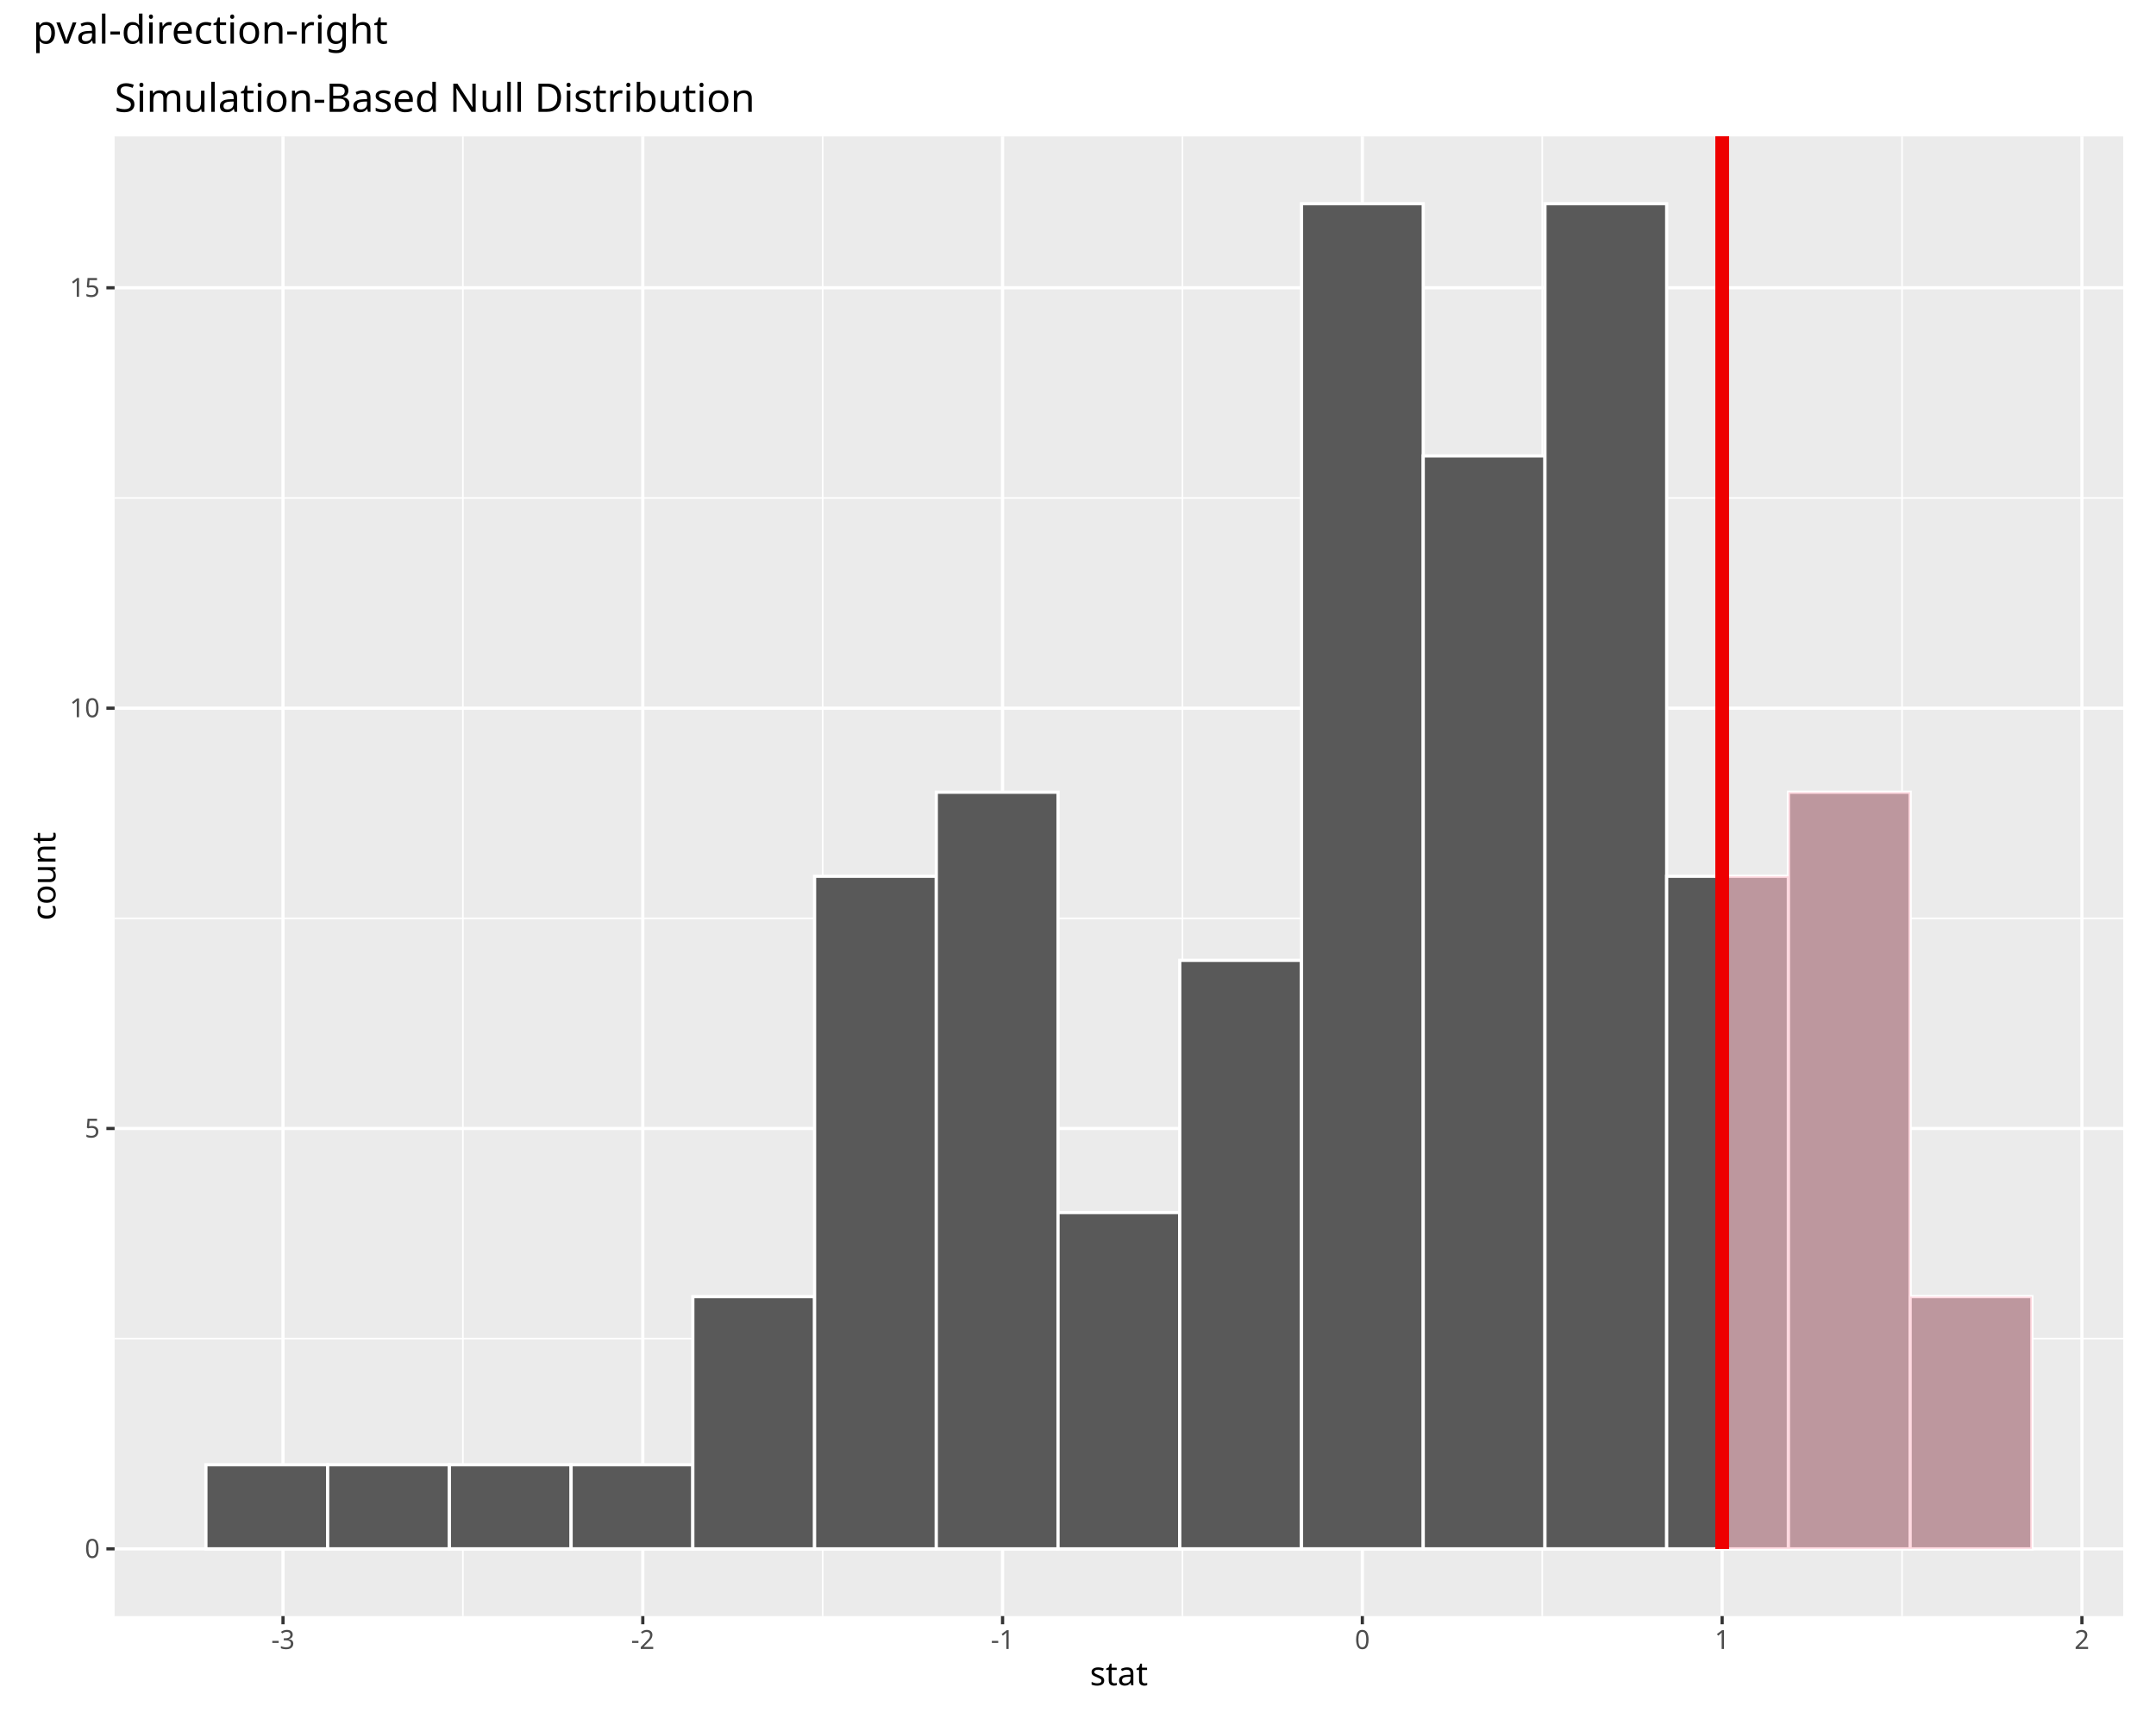
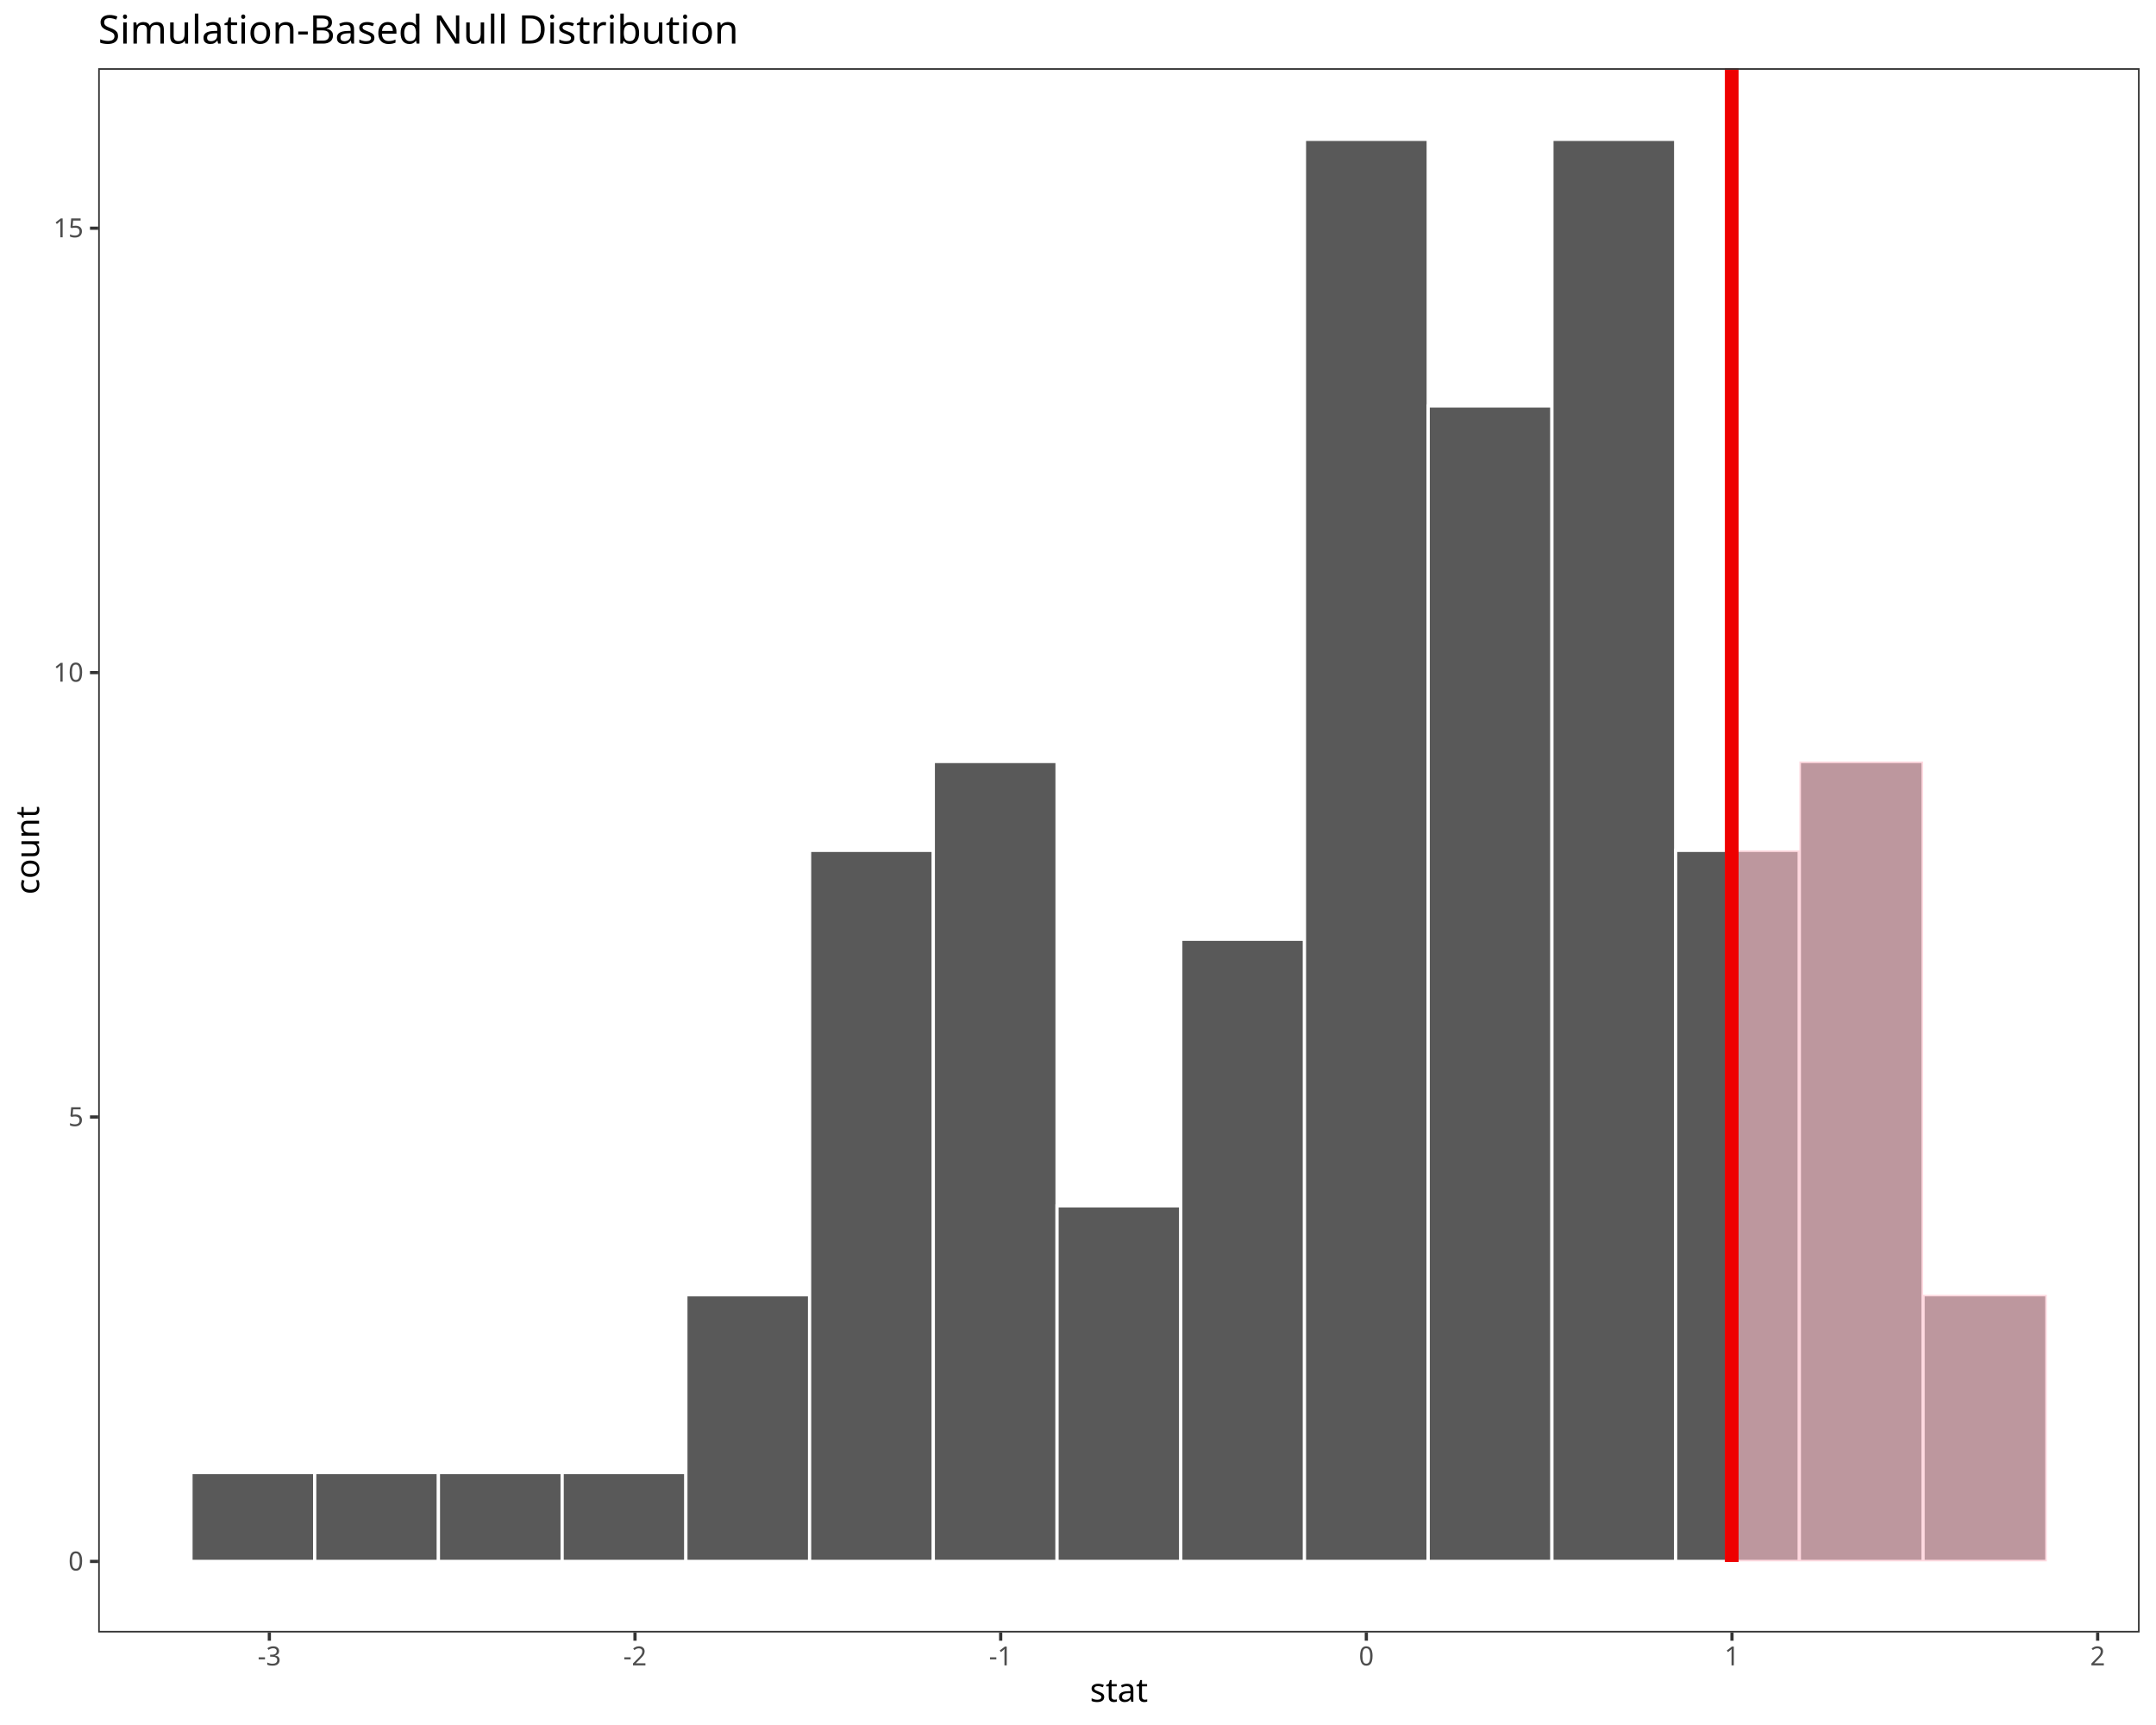
<svg xmlns="http://www.w3.org/2000/svg" class="svglite" data-engine-version="2.0" width="720.00pt" height="576.00pt" viewBox="0 0 720.00 576.00">
  <defs>
    <style type="text/css">
    .svglite line, .svglite polyline, .svglite polygon, .svglite path, .svglite rect, .svglite circle {
      fill: none;
      stroke: #000000;
      stroke-linecap: round;
      stroke-linejoin: round;
      stroke-miterlimit: 10.00;
    }
  </style>
  </defs>
  <rect width="100%" height="100%" style="stroke: none; fill: #FFFFFF;" />
  <defs>
    <clipPath id="cpMC4wMHw3MjAuMDB8MC4wMHw1NzYuMDA=">
      <rect x="0.00" y="0.00" width="720.00" height="576.00" />
    </clipPath>
  </defs>
  <g clip-path="url(#cpMC4wMHw3MjAuMDB8MC4wMHw1NzYuMDA=)">
    <rect x="0.00" y="0.00" width="720.00" height="576.00" style="stroke-width: 1.07; stroke: #FFFFFF; fill: #FFFFFF;" />
  </g>
  <defs>
-     <clipPath id="cpNS40OHw3MTQuNTJ8MjIuNzh8NTcwLjUy">
-       <rect x="5.48" y="22.78" width="709.04" height="547.74" />
+     <clipPath id="cpMzIuNzl8NzE0LjUyfDIyLjc4fDU0NS4xMQ==">
+       <rect x="32.79" y="22.78" width="681.73" height="522.33" />
    </clipPath>
  </defs>
-   <g clip-path="url(#cpNS40OHw3MTQuNTJ8MjIuNzh8NTcwLjUy)">
-     <rect x="5.48" y="22.78" width="709.04" height="547.74" style="stroke-width: 1.07; stroke: #FFFFFF; fill: #FFFFFF;" />
+   <g clip-path="url(#cpMzIuNzl8NzE0LjUyfDIyLjc4fDU0NS4xMQ==)">
+     <rect x="32.79" y="22.78" width="681.73" height="522.33" style="stroke-width: 1.07; stroke: none; fill: #FFFFFF;" />
+     <rect x="63.78" y="491.69" width="41.32" height="29.68" style="stroke-width: 1.07; stroke: #FFFFFF; stroke-linecap: square; stroke-linejoin: miter; fill: #595959;" />
+     <rect x="105.10" y="491.69" width="41.32" height="29.68" style="stroke-width: 1.07; stroke: #FFFFFF; stroke-linecap: square; stroke-linejoin: miter; fill: #595959;" />
+     <rect x="146.41" y="491.69" width="41.32" height="29.68" style="stroke-width: 1.07; stroke: #FFFFFF; stroke-linecap: square; stroke-linejoin: miter; fill: #595959;" />
+     <rect x="187.73" y="491.69" width="41.32" height="29.68" style="stroke-width: 1.07; stroke: #FFFFFF; stroke-linecap: square; stroke-linejoin: miter; fill: #595959;" />
+     <rect x="229.05" y="432.34" width="41.32" height="89.03" style="stroke-width: 1.07; stroke: #FFFFFF; stroke-linecap: square; stroke-linejoin: miter; fill: #595959;" />
+     <rect x="270.37" y="283.95" width="41.32" height="237.42" style="stroke-width: 1.07; stroke: #FFFFFF; stroke-linecap: square; stroke-linejoin: miter; fill: #595959;" />
+     <rect x="311.68" y="254.27" width="41.32" height="267.10" style="stroke-width: 1.07; stroke: #FFFFFF; stroke-linecap: square; stroke-linejoin: miter; fill: #595959;" />
+     <rect x="353.00" y="402.66" width="41.32" height="118.71" style="stroke-width: 1.07; stroke: #FFFFFF; stroke-linecap: square; stroke-linejoin: miter; fill: #595959;" />
+     <rect x="394.32" y="313.63" width="41.32" height="207.74" style="stroke-width: 1.07; stroke: #FFFFFF; stroke-linecap: square; stroke-linejoin: miter; fill: #595959;" />
+     <rect x="435.63" y="46.53" width="41.32" height="474.84" style="stroke-width: 1.07; stroke: #FFFFFF; stroke-linecap: square; stroke-linejoin: miter; fill: #595959;" />
+     <rect x="476.95" y="135.56" width="41.32" height="385.81" style="stroke-width: 1.07; stroke: #FFFFFF; stroke-linecap: square; stroke-linejoin: miter; fill: #595959;" />
+     <rect x="518.27" y="46.53" width="41.32" height="474.84" style="stroke-width: 1.07; stroke: #FFFFFF; stroke-linecap: square; stroke-linejoin: miter; fill: #595959;" />
+     <rect x="559.58" y="283.95" width="41.32" height="237.42" style="stroke-width: 1.07; stroke: #FFFFFF; stroke-linecap: square; stroke-linejoin: miter; fill: #595959;" />
+     <rect x="600.90" y="254.27" width="41.32" height="267.10" style="stroke-width: 1.07; stroke: #FFFFFF; stroke-linecap: square; stroke-linejoin: miter; fill: #595959;" />
+     <rect x="642.22" y="432.34" width="41.32" height="89.03" style="stroke-width: 1.07; stroke: #FFFFFF; stroke-linecap: square; stroke-linejoin: miter; fill: #595959;" />
+     <polygon points="578.40,283.95 600.90,283.95 600.90,521.37 600.90,521.37 600.90,254.27 642.22,254.27 642.22,521.37 642.22,521.37 642.22,432.34 683.53,432.34 683.53,521.37 683.53,521.37 683.53,521.37 642.22,521.37 642.22,521.37 642.22,521.37 642.22,521.37 600.90,521.37 600.90,521.37 600.90,521.37 600.90,521.37 578.40,521.37 " style="stroke-width: 0.00; stroke: none; fill: #FFC0CB; fill-opacity: 0.60;" />
+     <polyline points="578.40,283.95 600.90,283.95 600.90,521.37 600.90,521.37 600.90,254.27 642.22,254.27 642.22,521.37 642.22,521.37 642.22,432.34 683.53,432.34 683.53,521.37 " style="stroke-width: 1.07; stroke: none;" />
+     <line x1="578.40" y1="521.37" x2="578.40" y2="22.78" style="stroke-width: 4.27; stroke: #EE0000; stroke-linecap: butt;" />
+     <line x1="578.40" y1="521.37" x2="578.40" y2="22.78" style="stroke-width: 4.27; stroke: #EE0000; stroke-linecap: butt;" />
+     <line x1="578.40" y1="521.37" x2="578.40" y2="22.78" style="stroke-width: 4.27; stroke: #EE0000; stroke-linecap: butt;" />
+     <line x1="578.40" y1="521.37" x2="578.40" y2="22.78" style="stroke-width: 4.27; stroke: #EE0000; stroke-linecap: butt;" />
+     <line x1="578.40" y1="521.37" x2="578.40" y2="22.78" style="stroke-width: 4.27; stroke: #EE0000; stroke-linecap: butt;" />
+     <line x1="578.40" y1="521.37" x2="578.40" y2="22.78" style="stroke-width: 4.27; stroke: #EE0000; stroke-linecap: butt;" />
+     <line x1="578.40" y1="521.37" x2="578.40" y2="22.78" style="stroke-width: 4.27; stroke: #EE0000; stroke-linecap: butt;" />
+     <line x1="578.40" y1="521.37" x2="578.40" y2="22.78" style="stroke-width: 4.27; stroke: #EE0000; stroke-linecap: butt;" />
+     <line x1="578.40" y1="521.37" x2="578.40" y2="22.78" style="stroke-width: 4.27; stroke: #EE0000; stroke-linecap: butt;" />
+     <line x1="578.40" y1="521.37" x2="578.40" y2="22.78" style="stroke-width: 4.27; stroke: #EE0000; stroke-linecap: butt;" />
+     <line x1="578.40" y1="521.37" x2="578.40" y2="22.78" style="stroke-width: 4.27; stroke: #EE0000; stroke-linecap: butt;" />
+     <line x1="578.40" y1="521.37" x2="578.40" y2="22.78" style="stroke-width: 4.27; stroke: #EE0000; stroke-linecap: butt;" />
+     <line x1="578.40" y1="521.37" x2="578.40" y2="22.78" style="stroke-width: 4.27; stroke: #EE0000; stroke-linecap: butt;" />
+     <line x1="578.40" y1="521.37" x2="578.40" y2="22.78" style="stroke-width: 4.27; stroke: #EE0000; stroke-linecap: butt;" />
+     <line x1="578.40" y1="521.37" x2="578.40" y2="22.78" style="stroke-width: 4.27; stroke: #EE0000; stroke-linecap: butt;" />
+     <line x1="578.40" y1="521.37" x2="578.40" y2="22.78" style="stroke-width: 4.27; stroke: #EE0000; stroke-linecap: butt;" />
+     <line x1="578.40" y1="521.37" x2="578.40" y2="22.78" style="stroke-width: 4.27; stroke: #EE0000; stroke-linecap: butt;" />
+     <line x1="578.40" y1="521.37" x2="578.40" y2="22.78" style="stroke-width: 4.27; stroke: #EE0000; stroke-linecap: butt;" />
+     <line x1="578.40" y1="521.37" x2="578.40" y2="22.78" style="stroke-width: 4.27; stroke: #EE0000; stroke-linecap: butt;" />
+     <line x1="578.40" y1="521.37" x2="578.40" y2="22.78" style="stroke-width: 4.27; stroke: #EE0000; stroke-linecap: butt;" />
+     <line x1="578.40" y1="521.37" x2="578.40" y2="22.78" style="stroke-width: 4.27; stroke: #EE0000; stroke-linecap: butt;" />
+     <line x1="578.40" y1="521.37" x2="578.40" y2="22.78" style="stroke-width: 4.27; stroke: #EE0000; stroke-linecap: butt;" />
+     <line x1="578.40" y1="521.37" x2="578.40" y2="22.78" style="stroke-width: 4.27; stroke: #EE0000; stroke-linecap: butt;" />
+     <line x1="578.40" y1="521.37" x2="578.40" y2="22.78" style="stroke-width: 4.27; stroke: #EE0000; stroke-linecap: butt;" />
+     <line x1="578.40" y1="521.37" x2="578.40" y2="22.78" style="stroke-width: 4.27; stroke: #EE0000; stroke-linecap: butt;" />
+     <line x1="578.40" y1="521.37" x2="578.40" y2="22.78" style="stroke-width: 4.27; stroke: #EE0000; stroke-linecap: butt;" />
+     <line x1="578.40" y1="521.37" x2="578.40" y2="22.78" style="stroke-width: 4.27; stroke: #EE0000; stroke-linecap: butt;" />
+     <line x1="578.40" y1="521.37" x2="578.40" y2="22.78" style="stroke-width: 4.27; stroke: #EE0000; stroke-linecap: butt;" />
+     <line x1="578.40" y1="521.37" x2="578.40" y2="22.78" style="stroke-width: 4.27; stroke: #EE0000; stroke-linecap: butt;" />
+     <line x1="578.40" y1="521.37" x2="578.40" y2="22.78" style="stroke-width: 4.27; stroke: #EE0000; stroke-linecap: butt;" />
+     <line x1="578.40" y1="521.37" x2="578.40" y2="22.78" style="stroke-width: 4.27; stroke: #EE0000; stroke-linecap: butt;" />
+     <line x1="578.40" y1="521.37" x2="578.40" y2="22.78" style="stroke-width: 4.27; stroke: #EE0000; stroke-linecap: butt;" />
+     <line x1="578.40" y1="521.37" x2="578.40" y2="22.78" style="stroke-width: 4.27; stroke: #EE0000; stroke-linecap: butt;" />
+     <line x1="578.40" y1="521.37" x2="578.40" y2="22.78" style="stroke-width: 4.27; stroke: #EE0000; stroke-linecap: butt;" />
+     <line x1="578.40" y1="521.37" x2="578.40" y2="22.78" style="stroke-width: 4.27; stroke: #EE0000; stroke-linecap: butt;" />
+     <line x1="578.40" y1="521.37" x2="578.40" y2="22.78" style="stroke-width: 4.27; stroke: #EE0000; stroke-linecap: butt;" />
+     <line x1="578.40" y1="521.37" x2="578.40" y2="22.78" style="stroke-width: 4.27; stroke: #EE0000; stroke-linecap: butt;" />
+     <line x1="578.40" y1="521.37" x2="578.40" y2="22.78" style="stroke-width: 4.27; stroke: #EE0000; stroke-linecap: butt;" />
+     <line x1="578.40" y1="521.37" x2="578.40" y2="22.78" style="stroke-width: 4.27; stroke: #EE0000; stroke-linecap: butt;" />
+     <line x1="578.40" y1="521.37" x2="578.40" y2="22.78" style="stroke-width: 4.27; stroke: #EE0000; stroke-linecap: butt;" />
+     <line x1="578.40" y1="521.37" x2="578.40" y2="22.78" style="stroke-width: 4.27; stroke: #EE0000; stroke-linecap: butt;" />
+     <line x1="578.40" y1="521.37" x2="578.40" y2="22.78" style="stroke-width: 4.27; stroke: #EE0000; stroke-linecap: butt;" />
+     <line x1="578.40" y1="521.37" x2="578.40" y2="22.78" style="stroke-width: 4.27; stroke: #EE0000; stroke-linecap: butt;" />
+     <line x1="578.40" y1="521.37" x2="578.40" y2="22.78" style="stroke-width: 4.27; stroke: #EE0000; stroke-linecap: butt;" />
+     <line x1="578.40" y1="521.37" x2="578.40" y2="22.78" style="stroke-width: 4.27; stroke: #EE0000; stroke-linecap: butt;" />
+     <line x1="578.40" y1="521.37" x2="578.40" y2="22.78" style="stroke-width: 4.27; stroke: #EE0000; stroke-linecap: butt;" />
+     <line x1="578.40" y1="521.37" x2="578.40" y2="22.78" style="stroke-width: 4.27; stroke: #EE0000; stroke-linecap: butt;" />
+     <line x1="578.40" y1="521.37" x2="578.40" y2="22.78" style="stroke-width: 4.27; stroke: #EE0000; stroke-linecap: butt;" />
+     <line x1="578.40" y1="521.37" x2="578.40" y2="22.78" style="stroke-width: 4.27; stroke: #EE0000; stroke-linecap: butt;" />
+     <line x1="578.40" y1="521.37" x2="578.40" y2="22.78" style="stroke-width: 4.27; stroke: #EE0000; stroke-linecap: butt;" />
+     <line x1="578.40" y1="521.37" x2="578.40" y2="22.78" style="stroke-width: 4.27; stroke: #EE0000; stroke-linecap: butt;" />
+     <line x1="578.40" y1="521.37" x2="578.40" y2="22.78" style="stroke-width: 4.27; stroke: #EE0000; stroke-linecap: butt;" />
+     <line x1="578.40" y1="521.37" x2="578.40" y2="22.78" style="stroke-width: 4.27; stroke: #EE0000; stroke-linecap: butt;" />
+     <line x1="578.40" y1="521.37" x2="578.40" y2="22.78" style="stroke-width: 4.27; stroke: #EE0000; stroke-linecap: butt;" />
+     <line x1="578.40" y1="521.37" x2="578.40" y2="22.78" style="stroke-width: 4.27; stroke: #EE0000; stroke-linecap: butt;" />
+     <line x1="578.40" y1="521.37" x2="578.40" y2="22.78" style="stroke-width: 4.27; stroke: #EE0000; stroke-linecap: butt;" />
+     <line x1="578.40" y1="521.37" x2="578.40" y2="22.78" style="stroke-width: 4.27; stroke: #EE0000; stroke-linecap: butt;" />
+     <line x1="578.40" y1="521.37" x2="578.40" y2="22.78" style="stroke-width: 4.27; stroke: #EE0000; stroke-linecap: butt;" />
+     <line x1="578.40" y1="521.37" x2="578.40" y2="22.78" style="stroke-width: 4.27; stroke: #EE0000; stroke-linecap: butt;" />
+     <line x1="578.40" y1="521.37" x2="578.40" y2="22.78" style="stroke-width: 4.27; stroke: #EE0000; stroke-linecap: butt;" />
+     <line x1="578.40" y1="521.37" x2="578.40" y2="22.78" style="stroke-width: 4.27; stroke: #EE0000; stroke-linecap: butt;" />
+     <line x1="578.40" y1="521.37" x2="578.40" y2="22.78" style="stroke-width: 4.27; stroke: #EE0000; stroke-linecap: butt;" />
+     <line x1="578.40" y1="521.37" x2="578.40" y2="22.78" style="stroke-width: 4.27; stroke: #EE0000; stroke-linecap: butt;" />
+     <line x1="578.40" y1="521.37" x2="578.40" y2="22.78" style="stroke-width: 4.27; stroke: #EE0000; stroke-linecap: butt;" />
+     <line x1="578.40" y1="521.37" x2="578.40" y2="22.78" style="stroke-width: 4.27; stroke: #EE0000; stroke-linecap: butt;" />
+     <line x1="578.40" y1="521.37" x2="578.40" y2="22.78" style="stroke-width: 4.27; stroke: #EE0000; stroke-linecap: butt;" />
+     <line x1="578.40" y1="521.37" x2="578.40" y2="22.78" style="stroke-width: 4.27; stroke: #EE0000; stroke-linecap: butt;" />
+     <line x1="578.40" y1="521.37" x2="578.40" y2="22.78" style="stroke-width: 4.27; stroke: #EE0000; stroke-linecap: butt;" />
+     <line x1="578.40" y1="521.37" x2="578.40" y2="22.78" style="stroke-width: 4.27; stroke: #EE0000; stroke-linecap: butt;" />
+     <line x1="578.40" y1="521.37" x2="578.40" y2="22.78" style="stroke-width: 4.27; stroke: #EE0000; stroke-linecap: butt;" />
+     <line x1="578.40" y1="521.37" x2="578.40" y2="22.78" style="stroke-width: 4.27; stroke: #EE0000; stroke-linecap: butt;" />
+     <line x1="578.40" y1="521.37" x2="578.40" y2="22.78" style="stroke-width: 4.27; stroke: #EE0000; stroke-linecap: butt;" />
+     <line x1="578.40" y1="521.37" x2="578.40" y2="22.78" style="stroke-width: 4.27; stroke: #EE0000; stroke-linecap: butt;" />
+     <line x1="578.40" y1="521.37" x2="578.40" y2="22.78" style="stroke-width: 4.27; stroke: #EE0000; stroke-linecap: butt;" />
+     <line x1="578.40" y1="521.37" x2="578.40" y2="22.78" style="stroke-width: 4.27; stroke: #EE0000; stroke-linecap: butt;" />
+     <line x1="578.40" y1="521.37" x2="578.40" y2="22.78" style="stroke-width: 4.27; stroke: #EE0000; stroke-linecap: butt;" />
+     <line x1="578.40" y1="521.37" x2="578.40" y2="22.78" style="stroke-width: 4.27; stroke: #EE0000; stroke-linecap: butt;" />
+     <line x1="578.40" y1="521.37" x2="578.40" y2="22.78" style="stroke-width: 4.27; stroke: #EE0000; stroke-linecap: butt;" />
+     <line x1="578.40" y1="521.37" x2="578.40" y2="22.78" style="stroke-width: 4.27; stroke: #EE0000; stroke-linecap: butt;" />
+     <line x1="578.40" y1="521.37" x2="578.40" y2="22.78" style="stroke-width: 4.27; stroke: #EE0000; stroke-linecap: butt;" />
+     <line x1="578.40" y1="521.37" x2="578.40" y2="22.78" style="stroke-width: 4.27; stroke: #EE0000; stroke-linecap: butt;" />
+     <line x1="578.40" y1="521.37" x2="578.40" y2="22.78" style="stroke-width: 4.27; stroke: #EE0000; stroke-linecap: butt;" />
+     <line x1="578.40" y1="521.37" x2="578.40" y2="22.78" style="stroke-width: 4.27; stroke: #EE0000; stroke-linecap: butt;" />
+     <line x1="578.40" y1="521.37" x2="578.40" y2="22.78" style="stroke-width: 4.27; stroke: #EE0000; stroke-linecap: butt;" />
+     <line x1="578.40" y1="521.37" x2="578.40" y2="22.78" style="stroke-width: 4.27; stroke: #EE0000; stroke-linecap: butt;" />
+     <line x1="578.40" y1="521.37" x2="578.40" y2="22.78" style="stroke-width: 4.27; stroke: #EE0000; stroke-linecap: butt;" />
+     <line x1="578.40" y1="521.37" x2="578.40" y2="22.78" style="stroke-width: 4.27; stroke: #EE0000; stroke-linecap: butt;" />
+     <line x1="578.40" y1="521.37" x2="578.40" y2="22.78" style="stroke-width: 4.27; stroke: #EE0000; stroke-linecap: butt;" />
+     <line x1="578.40" y1="521.37" x2="578.40" y2="22.78" style="stroke-width: 4.27; stroke: #EE0000; stroke-linecap: butt;" />
+     <line x1="578.40" y1="521.37" x2="578.40" y2="22.78" style="stroke-width: 4.27; stroke: #EE0000; stroke-linecap: butt;" />
+     <line x1="578.40" y1="521.37" x2="578.40" y2="22.78" style="stroke-width: 4.27; stroke: #EE0000; stroke-linecap: butt;" />
+     <line x1="578.40" y1="521.37" x2="578.40" y2="22.78" style="stroke-width: 4.27; stroke: #EE0000; stroke-linecap: butt;" />
+     <line x1="578.40" y1="521.37" x2="578.40" y2="22.78" style="stroke-width: 4.27; stroke: #EE0000; stroke-linecap: butt;" />
+     <line x1="578.40" y1="521.37" x2="578.40" y2="22.78" style="stroke-width: 4.27; stroke: #EE0000; stroke-linecap: butt;" />
+     <line x1="578.40" y1="521.37" x2="578.40" y2="22.78" style="stroke-width: 4.27; stroke: #EE0000; stroke-linecap: butt;" />
+     <line x1="578.40" y1="521.37" x2="578.40" y2="22.78" style="stroke-width: 4.27; stroke: #EE0000; stroke-linecap: butt;" />
+     <line x1="578.40" y1="521.37" x2="578.40" y2="22.78" style="stroke-width: 4.27; stroke: #EE0000; stroke-linecap: butt;" />
+     <line x1="578.40" y1="521.37" x2="578.40" y2="22.78" style="stroke-width: 4.27; stroke: #EE0000; stroke-linecap: butt;" />
+     <line x1="578.40" y1="521.37" x2="578.40" y2="22.78" style="stroke-width: 4.27; stroke: #EE0000; stroke-linecap: butt;" />
+     <line x1="578.40" y1="521.37" x2="578.40" y2="22.78" style="stroke-width: 4.27; stroke: #EE0000; stroke-linecap: butt;" />
+     <rect x="32.79" y="22.78" width="681.73" height="522.33" style="stroke-width: 1.07; stroke: #333333;" />
  </g>
  <g clip-path="url(#cpMC4wMHw3MjAuMDB8MC4wMHw1NzYuMDA=)">
- </g>
-   <defs>
-     <clipPath id="cpMzguMjd8NzA5LjA0fDQ1LjU3fDUzOS42Mw==">
-       <rect x="38.27" y="45.57" width="670.77" height="494.07" />
-     </clipPath>
-   </defs>
-   <g clip-path="url(#cpMzguMjd8NzA5LjA0fDQ1LjU3fDUzOS42Mw==)">
-     <rect x="38.27" y="45.57" width="670.77" height="494.07" style="stroke-width: 1.07; stroke: none; fill: #EBEBEB;" />
-     <polyline points="38.27,447.00 709.04,447.00 " style="stroke-width: 0.53; stroke: #FFFFFF; stroke-linecap: butt;" />
-     <polyline points="38.27,306.64 709.04,306.64 " style="stroke-width: 0.53; stroke: #FFFFFF; stroke-linecap: butt;" />
-     <polyline points="38.27,166.28 709.04,166.28 " style="stroke-width: 0.53; stroke: #FFFFFF; stroke-linecap: butt;" />
-     <polyline points="154.59,539.63 154.59,45.57 " style="stroke-width: 0.53; stroke: #FFFFFF; stroke-linecap: butt;" />
-     <polyline points="274.74,539.63 274.74,45.57 " style="stroke-width: 0.53; stroke: #FFFFFF; stroke-linecap: butt;" />
-     <polyline points="394.89,539.63 394.89,45.57 " style="stroke-width: 0.53; stroke: #FFFFFF; stroke-linecap: butt;" />
-     <polyline points="515.04,539.63 515.04,45.57 " style="stroke-width: 0.53; stroke: #FFFFFF; stroke-linecap: butt;" />
-     <polyline points="635.19,539.63 635.19,45.57 " style="stroke-width: 0.53; stroke: #FFFFFF; stroke-linecap: butt;" />
-     <polyline points="38.27,517.18 709.04,517.18 " style="stroke-width: 1.07; stroke: #FFFFFF; stroke-linecap: butt;" />
-     <polyline points="38.27,376.82 709.04,376.82 " style="stroke-width: 1.07; stroke: #FFFFFF; stroke-linecap: butt;" />
-     <polyline points="38.27,236.46 709.04,236.46 " style="stroke-width: 1.07; stroke: #FFFFFF; stroke-linecap: butt;" />
-     <polyline points="38.27,96.10 709.04,96.10 " style="stroke-width: 1.07; stroke: #FFFFFF; stroke-linecap: butt;" />
-     <polyline points="94.51,539.63 94.51,45.57 " style="stroke-width: 1.07; stroke: #FFFFFF; stroke-linecap: butt;" />
-     <polyline points="214.66,539.63 214.66,45.57 " style="stroke-width: 1.07; stroke: #FFFFFF; stroke-linecap: butt;" />
-     <polyline points="334.81,539.63 334.81,45.57 " style="stroke-width: 1.07; stroke: #FFFFFF; stroke-linecap: butt;" />
-     <polyline points="454.96,539.63 454.96,45.57 " style="stroke-width: 1.07; stroke: #FFFFFF; stroke-linecap: butt;" />
-     <polyline points="575.11,539.63 575.11,45.57 " style="stroke-width: 1.07; stroke: #FFFFFF; stroke-linecap: butt;" />
-     <polyline points="695.26,539.63 695.26,45.57 " style="stroke-width: 1.07; stroke: #FFFFFF; stroke-linecap: butt;" />
-     <rect x="68.76" y="489.10" width="40.65" height="28.07" style="stroke-width: 1.07; stroke: #FFFFFF; stroke-linecap: square; stroke-linejoin: miter; fill: #595959;" />
-     <rect x="109.42" y="489.10" width="40.65" height="28.07" style="stroke-width: 1.07; stroke: #FFFFFF; stroke-linecap: square; stroke-linejoin: miter; fill: #595959;" />
-     <rect x="150.07" y="489.10" width="40.65" height="28.07" style="stroke-width: 1.07; stroke: #FFFFFF; stroke-linecap: square; stroke-linejoin: miter; fill: #595959;" />
-     <rect x="190.72" y="489.10" width="40.65" height="28.07" style="stroke-width: 1.07; stroke: #FFFFFF; stroke-linecap: square; stroke-linejoin: miter; fill: #595959;" />
-     <rect x="231.37" y="432.96" width="40.65" height="84.22" style="stroke-width: 1.07; stroke: #FFFFFF; stroke-linecap: square; stroke-linejoin: miter; fill: #595959;" />
-     <rect x="272.03" y="292.60" width="40.65" height="224.58" style="stroke-width: 1.07; stroke: #FFFFFF; stroke-linecap: square; stroke-linejoin: miter; fill: #595959;" />
-     <rect x="312.68" y="264.53" width="40.65" height="252.65" style="stroke-width: 1.07; stroke: #FFFFFF; stroke-linecap: square; stroke-linejoin: miter; fill: #595959;" />
-     <rect x="353.33" y="404.89" width="40.65" height="112.29" style="stroke-width: 1.07; stroke: #FFFFFF; stroke-linecap: square; stroke-linejoin: miter; fill: #595959;" />
-     <rect x="393.98" y="320.67" width="40.65" height="196.50" style="stroke-width: 1.07; stroke: #FFFFFF; stroke-linecap: square; stroke-linejoin: miter; fill: #595959;" />
-     <rect x="434.64" y="68.02" width="40.65" height="449.15" style="stroke-width: 1.07; stroke: #FFFFFF; stroke-linecap: square; stroke-linejoin: miter; fill: #595959;" />
-     <rect x="475.29" y="152.24" width="40.65" height="364.94" style="stroke-width: 1.07; stroke: #FFFFFF; stroke-linecap: square; stroke-linejoin: miter; fill: #595959;" />
-     <rect x="515.94" y="68.02" width="40.65" height="449.15" style="stroke-width: 1.07; stroke: #FFFFFF; stroke-linecap: square; stroke-linejoin: miter; fill: #595959;" />
-     <rect x="556.59" y="292.60" width="40.65" height="224.58" style="stroke-width: 1.07; stroke: #FFFFFF; stroke-linecap: square; stroke-linejoin: miter; fill: #595959;" />
-     <rect x="597.25" y="264.53" width="40.65" height="252.65" style="stroke-width: 1.07; stroke: #FFFFFF; stroke-linecap: square; stroke-linejoin: miter; fill: #595959;" />
-     <rect x="637.90" y="432.96" width="40.65" height="84.22" style="stroke-width: 1.07; stroke: #FFFFFF; stroke-linecap: square; stroke-linejoin: miter; fill: #595959;" />
-     <polygon points="575.11,292.60 597.25,292.60 597.25,517.18 597.25,517.18 597.25,264.53 637.90,264.53 637.90,517.18 637.90,517.18 637.90,432.96 678.55,432.96 678.55,517.18 678.55,517.18 678.55,517.18 637.90,517.18 637.90,517.18 637.90,517.18 637.90,517.18 597.25,517.18 597.25,517.18 597.25,517.18 597.25,517.18 575.11,517.18 " style="stroke-width: 0.00; stroke: none; fill: #FFC0CB; fill-opacity: 0.60;" />
-     <polyline points="575.11,292.60 597.25,292.60 597.25,517.18 597.25,517.18 597.25,264.53 637.90,264.53 637.90,517.18 637.90,517.18 637.90,432.96 678.55,432.96 678.55,517.18 " style="stroke-width: 1.07; stroke: none;" />
-     <line x1="575.11" y1="517.18" x2="575.11" y2="45.57" style="stroke-width: 4.27; stroke: #EE0000; stroke-linecap: butt;" />
-     <line x1="575.11" y1="517.18" x2="575.11" y2="45.57" style="stroke-width: 4.27; stroke: #EE0000; stroke-linecap: butt;" />
-     <line x1="575.11" y1="517.18" x2="575.11" y2="45.57" style="stroke-width: 4.27; stroke: #EE0000; stroke-linecap: butt;" />
-     <line x1="575.11" y1="517.18" x2="575.11" y2="45.57" style="stroke-width: 4.27; stroke: #EE0000; stroke-linecap: butt;" />
-     <line x1="575.11" y1="517.18" x2="575.11" y2="45.57" style="stroke-width: 4.27; stroke: #EE0000; stroke-linecap: butt;" />
-     <line x1="575.11" y1="517.18" x2="575.11" y2="45.57" style="stroke-width: 4.27; stroke: #EE0000; stroke-linecap: butt;" />
-     <line x1="575.11" y1="517.18" x2="575.11" y2="45.57" style="stroke-width: 4.27; stroke: #EE0000; stroke-linecap: butt;" />
-     <line x1="575.11" y1="517.18" x2="575.11" y2="45.57" style="stroke-width: 4.27; stroke: #EE0000; stroke-linecap: butt;" />
-     <line x1="575.11" y1="517.18" x2="575.11" y2="45.57" style="stroke-width: 4.27; stroke: #EE0000; stroke-linecap: butt;" />
-     <line x1="575.11" y1="517.18" x2="575.11" y2="45.57" style="stroke-width: 4.27; stroke: #EE0000; stroke-linecap: butt;" />
-     <line x1="575.11" y1="517.18" x2="575.11" y2="45.57" style="stroke-width: 4.27; stroke: #EE0000; stroke-linecap: butt;" />
-     <line x1="575.11" y1="517.18" x2="575.11" y2="45.57" style="stroke-width: 4.27; stroke: #EE0000; stroke-linecap: butt;" />
-     <line x1="575.11" y1="517.18" x2="575.11" y2="45.57" style="stroke-width: 4.27; stroke: #EE0000; stroke-linecap: butt;" />
-     <line x1="575.11" y1="517.18" x2="575.11" y2="45.57" style="stroke-width: 4.27; stroke: #EE0000; stroke-linecap: butt;" />
-     <line x1="575.11" y1="517.18" x2="575.11" y2="45.57" style="stroke-width: 4.27; stroke: #EE0000; stroke-linecap: butt;" />
-     <line x1="575.11" y1="517.18" x2="575.11" y2="45.57" style="stroke-width: 4.27; stroke: #EE0000; stroke-linecap: butt;" />
-     <line x1="575.11" y1="517.18" x2="575.11" y2="45.57" style="stroke-width: 4.27; stroke: #EE0000; stroke-linecap: butt;" />
-     <line x1="575.11" y1="517.18" x2="575.11" y2="45.57" style="stroke-width: 4.27; stroke: #EE0000; stroke-linecap: butt;" />
-     <line x1="575.11" y1="517.18" x2="575.11" y2="45.57" style="stroke-width: 4.27; stroke: #EE0000; stroke-linecap: butt;" />
-     <line x1="575.11" y1="517.18" x2="575.11" y2="45.57" style="stroke-width: 4.27; stroke: #EE0000; stroke-linecap: butt;" />
-     <line x1="575.11" y1="517.18" x2="575.11" y2="45.57" style="stroke-width: 4.27; stroke: #EE0000; stroke-linecap: butt;" />
-     <line x1="575.11" y1="517.18" x2="575.11" y2="45.57" style="stroke-width: 4.27; stroke: #EE0000; stroke-linecap: butt;" />
-     <line x1="575.11" y1="517.18" x2="575.11" y2="45.57" style="stroke-width: 4.27; stroke: #EE0000; stroke-linecap: butt;" />
-     <line x1="575.11" y1="517.18" x2="575.11" y2="45.57" style="stroke-width: 4.27; stroke: #EE0000; stroke-linecap: butt;" />
-     <line x1="575.11" y1="517.18" x2="575.11" y2="45.57" style="stroke-width: 4.27; stroke: #EE0000; stroke-linecap: butt;" />
-     <line x1="575.11" y1="517.18" x2="575.11" y2="45.57" style="stroke-width: 4.27; stroke: #EE0000; stroke-linecap: butt;" />
-     <line x1="575.11" y1="517.18" x2="575.11" y2="45.57" style="stroke-width: 4.27; stroke: #EE0000; stroke-linecap: butt;" />
-     <line x1="575.11" y1="517.18" x2="575.11" y2="45.57" style="stroke-width: 4.27; stroke: #EE0000; stroke-linecap: butt;" />
-     <line x1="575.11" y1="517.18" x2="575.11" y2="45.57" style="stroke-width: 4.27; stroke: #EE0000; stroke-linecap: butt;" />
-     <line x1="575.11" y1="517.18" x2="575.11" y2="45.57" style="stroke-width: 4.27; stroke: #EE0000; stroke-linecap: butt;" />
-     <line x1="575.11" y1="517.18" x2="575.11" y2="45.57" style="stroke-width: 4.27; stroke: #EE0000; stroke-linecap: butt;" />
-     <line x1="575.11" y1="517.18" x2="575.11" y2="45.57" style="stroke-width: 4.27; stroke: #EE0000; stroke-linecap: butt;" />
-     <line x1="575.11" y1="517.18" x2="575.11" y2="45.57" style="stroke-width: 4.27; stroke: #EE0000; stroke-linecap: butt;" />
-     <line x1="575.11" y1="517.18" x2="575.11" y2="45.57" style="stroke-width: 4.27; stroke: #EE0000; stroke-linecap: butt;" />
-     <line x1="575.11" y1="517.18" x2="575.11" y2="45.57" style="stroke-width: 4.27; stroke: #EE0000; stroke-linecap: butt;" />
-     <line x1="575.11" y1="517.18" x2="575.11" y2="45.57" style="stroke-width: 4.27; stroke: #EE0000; stroke-linecap: butt;" />
-     <line x1="575.11" y1="517.18" x2="575.11" y2="45.57" style="stroke-width: 4.27; stroke: #EE0000; stroke-linecap: butt;" />
-     <line x1="575.11" y1="517.18" x2="575.11" y2="45.57" style="stroke-width: 4.27; stroke: #EE0000; stroke-linecap: butt;" />
-     <line x1="575.11" y1="517.18" x2="575.11" y2="45.57" style="stroke-width: 4.27; stroke: #EE0000; stroke-linecap: butt;" />
-     <line x1="575.11" y1="517.18" x2="575.11" y2="45.57" style="stroke-width: 4.27; stroke: #EE0000; stroke-linecap: butt;" />
-     <line x1="575.11" y1="517.18" x2="575.11" y2="45.57" style="stroke-width: 4.27; stroke: #EE0000; stroke-linecap: butt;" />
-     <line x1="575.11" y1="517.18" x2="575.11" y2="45.57" style="stroke-width: 4.27; stroke: #EE0000; stroke-linecap: butt;" />
-     <line x1="575.11" y1="517.18" x2="575.11" y2="45.57" style="stroke-width: 4.27; stroke: #EE0000; stroke-linecap: butt;" />
-     <line x1="575.11" y1="517.18" x2="575.11" y2="45.57" style="stroke-width: 4.27; stroke: #EE0000; stroke-linecap: butt;" />
-     <line x1="575.11" y1="517.18" x2="575.11" y2="45.57" style="stroke-width: 4.27; stroke: #EE0000; stroke-linecap: butt;" />
-     <line x1="575.11" y1="517.18" x2="575.11" y2="45.57" style="stroke-width: 4.27; stroke: #EE0000; stroke-linecap: butt;" />
-     <line x1="575.11" y1="517.18" x2="575.11" y2="45.57" style="stroke-width: 4.27; stroke: #EE0000; stroke-linecap: butt;" />
-     <line x1="575.11" y1="517.18" x2="575.11" y2="45.57" style="stroke-width: 4.27; stroke: #EE0000; stroke-linecap: butt;" />
-     <line x1="575.11" y1="517.18" x2="575.11" y2="45.57" style="stroke-width: 4.27; stroke: #EE0000; stroke-linecap: butt;" />
-     <line x1="575.11" y1="517.18" x2="575.11" y2="45.57" style="stroke-width: 4.27; stroke: #EE0000; stroke-linecap: butt;" />
-     <line x1="575.11" y1="517.18" x2="575.11" y2="45.57" style="stroke-width: 4.27; stroke: #EE0000; stroke-linecap: butt;" />
-     <line x1="575.11" y1="517.18" x2="575.11" y2="45.57" style="stroke-width: 4.27; stroke: #EE0000; stroke-linecap: butt;" />
-     <line x1="575.11" y1="517.18" x2="575.11" y2="45.57" style="stroke-width: 4.27; stroke: #EE0000; stroke-linecap: butt;" />
-     <line x1="575.11" y1="517.18" x2="575.11" y2="45.57" style="stroke-width: 4.27; stroke: #EE0000; stroke-linecap: butt;" />
-     <line x1="575.11" y1="517.18" x2="575.11" y2="45.57" style="stroke-width: 4.27; stroke: #EE0000; stroke-linecap: butt;" />
-     <line x1="575.11" y1="517.18" x2="575.11" y2="45.57" style="stroke-width: 4.27; stroke: #EE0000; stroke-linecap: butt;" />
-     <line x1="575.11" y1="517.18" x2="575.11" y2="45.57" style="stroke-width: 4.27; stroke: #EE0000; stroke-linecap: butt;" />
-     <line x1="575.11" y1="517.18" x2="575.11" y2="45.57" style="stroke-width: 4.27; stroke: #EE0000; stroke-linecap: butt;" />
-     <line x1="575.11" y1="517.18" x2="575.11" y2="45.57" style="stroke-width: 4.27; stroke: #EE0000; stroke-linecap: butt;" />
-     <line x1="575.11" y1="517.18" x2="575.11" y2="45.57" style="stroke-width: 4.27; stroke: #EE0000; stroke-linecap: butt;" />
-     <line x1="575.11" y1="517.18" x2="575.11" y2="45.57" style="stroke-width: 4.27; stroke: #EE0000; stroke-linecap: butt;" />
-     <line x1="575.11" y1="517.18" x2="575.11" y2="45.57" style="stroke-width: 4.27; stroke: #EE0000; stroke-linecap: butt;" />
-     <line x1="575.11" y1="517.18" x2="575.11" y2="45.57" style="stroke-width: 4.27; stroke: #EE0000; stroke-linecap: butt;" />
-     <line x1="575.11" y1="517.18" x2="575.11" y2="45.57" style="stroke-width: 4.27; stroke: #EE0000; stroke-linecap: butt;" />
-     <line x1="575.11" y1="517.18" x2="575.11" y2="45.57" style="stroke-width: 4.27; stroke: #EE0000; stroke-linecap: butt;" />
-     <line x1="575.11" y1="517.18" x2="575.11" y2="45.57" style="stroke-width: 4.27; stroke: #EE0000; stroke-linecap: butt;" />
-     <line x1="575.11" y1="517.18" x2="575.11" y2="45.57" style="stroke-width: 4.27; stroke: #EE0000; stroke-linecap: butt;" />
-     <line x1="575.11" y1="517.18" x2="575.11" y2="45.57" style="stroke-width: 4.27; stroke: #EE0000; stroke-linecap: butt;" />
-     <line x1="575.11" y1="517.18" x2="575.11" y2="45.57" style="stroke-width: 4.27; stroke: #EE0000; stroke-linecap: butt;" />
-     <line x1="575.11" y1="517.18" x2="575.11" y2="45.57" style="stroke-width: 4.27; stroke: #EE0000; stroke-linecap: butt;" />
-     <line x1="575.11" y1="517.18" x2="575.11" y2="45.57" style="stroke-width: 4.27; stroke: #EE0000; stroke-linecap: butt;" />
-     <line x1="575.11" y1="517.18" x2="575.11" y2="45.57" style="stroke-width: 4.27; stroke: #EE0000; stroke-linecap: butt;" />
-     <line x1="575.11" y1="517.18" x2="575.11" y2="45.57" style="stroke-width: 4.27; stroke: #EE0000; stroke-linecap: butt;" />
-     <line x1="575.11" y1="517.18" x2="575.11" y2="45.57" style="stroke-width: 4.27; stroke: #EE0000; stroke-linecap: butt;" />
-     <line x1="575.11" y1="517.18" x2="575.11" y2="45.57" style="stroke-width: 4.27; stroke: #EE0000; stroke-linecap: butt;" />
-     <line x1="575.11" y1="517.18" x2="575.11" y2="45.57" style="stroke-width: 4.27; stroke: #EE0000; stroke-linecap: butt;" />
-     <line x1="575.11" y1="517.18" x2="575.11" y2="45.57" style="stroke-width: 4.27; stroke: #EE0000; stroke-linecap: butt;" />
-     <line x1="575.11" y1="517.18" x2="575.11" y2="45.57" style="stroke-width: 4.27; stroke: #EE0000; stroke-linecap: butt;" />
-     <line x1="575.11" y1="517.18" x2="575.11" y2="45.57" style="stroke-width: 4.27; stroke: #EE0000; stroke-linecap: butt;" />
-     <line x1="575.11" y1="517.18" x2="575.11" y2="45.57" style="stroke-width: 4.27; stroke: #EE0000; stroke-linecap: butt;" />
-     <line x1="575.11" y1="517.18" x2="575.11" y2="45.57" style="stroke-width: 4.27; stroke: #EE0000; stroke-linecap: butt;" />
-     <line x1="575.11" y1="517.18" x2="575.11" y2="45.57" style="stroke-width: 4.27; stroke: #EE0000; stroke-linecap: butt;" />
-     <line x1="575.11" y1="517.18" x2="575.11" y2="45.57" style="stroke-width: 4.27; stroke: #EE0000; stroke-linecap: butt;" />
-     <line x1="575.11" y1="517.18" x2="575.11" y2="45.57" style="stroke-width: 4.27; stroke: #EE0000; stroke-linecap: butt;" />
-     <line x1="575.11" y1="517.18" x2="575.11" y2="45.57" style="stroke-width: 4.27; stroke: #EE0000; stroke-linecap: butt;" />
-     <line x1="575.11" y1="517.18" x2="575.11" y2="45.57" style="stroke-width: 4.27; stroke: #EE0000; stroke-linecap: butt;" />
-     <line x1="575.11" y1="517.18" x2="575.11" y2="45.57" style="stroke-width: 4.27; stroke: #EE0000; stroke-linecap: butt;" />
-     <line x1="575.11" y1="517.18" x2="575.11" y2="45.57" style="stroke-width: 4.27; stroke: #EE0000; stroke-linecap: butt;" />
-     <line x1="575.11" y1="517.18" x2="575.11" y2="45.57" style="stroke-width: 4.27; stroke: #EE0000; stroke-linecap: butt;" />
-     <line x1="575.11" y1="517.18" x2="575.11" y2="45.57" style="stroke-width: 4.27; stroke: #EE0000; stroke-linecap: butt;" />
-     <line x1="575.11" y1="517.18" x2="575.11" y2="45.57" style="stroke-width: 4.27; stroke: #EE0000; stroke-linecap: butt;" />
-     <line x1="575.11" y1="517.18" x2="575.11" y2="45.57" style="stroke-width: 4.27; stroke: #EE0000; stroke-linecap: butt;" />
-     <line x1="575.11" y1="517.18" x2="575.11" y2="45.57" style="stroke-width: 4.27; stroke: #EE0000; stroke-linecap: butt;" />
-     <line x1="575.11" y1="517.18" x2="575.11" y2="45.57" style="stroke-width: 4.27; stroke: #EE0000; stroke-linecap: butt;" />
-     <line x1="575.11" y1="517.18" x2="575.11" y2="45.57" style="stroke-width: 4.27; stroke: #EE0000; stroke-linecap: butt;" />
-     <line x1="575.11" y1="517.18" x2="575.11" y2="45.57" style="stroke-width: 4.27; stroke: #EE0000; stroke-linecap: butt;" />
-     <line x1="575.11" y1="517.18" x2="575.11" y2="45.57" style="stroke-width: 4.27; stroke: #EE0000; stroke-linecap: butt;" />
-     <line x1="575.11" y1="517.18" x2="575.11" y2="45.57" style="stroke-width: 4.27; stroke: #EE0000; stroke-linecap: butt;" />
-     <line x1="575.11" y1="517.18" x2="575.11" y2="45.57" style="stroke-width: 4.27; stroke: #EE0000; stroke-linecap: butt;" />
-     <line x1="575.11" y1="517.18" x2="575.11" y2="45.57" style="stroke-width: 4.27; stroke: #EE0000; stroke-linecap: butt;" />
-   </g>
-   <g clip-path="url(#cpMC4wMHw3MjAuMDB8MC4wMHw1NzYuMDA=)">
-     <text x="33.34" y="520.20" text-anchor="end" style="font-size: 8.80px; fill: #4D4D4D; font-family: sans;" textLength="4.89px" lengthAdjust="spacingAndGlyphs">0</text>
-     <text x="33.34" y="379.84" text-anchor="end" style="font-size: 8.80px; fill: #4D4D4D; font-family: sans;" textLength="4.89px" lengthAdjust="spacingAndGlyphs">5</text>
-     <text x="33.34" y="239.48" text-anchor="end" style="font-size: 8.80px; fill: #4D4D4D; font-family: sans;" textLength="9.79px" lengthAdjust="spacingAndGlyphs">10</text>
-     <text x="33.34" y="99.12" text-anchor="end" style="font-size: 8.80px; fill: #4D4D4D; font-family: sans;" textLength="9.79px" lengthAdjust="spacingAndGlyphs">15</text>
-     <polyline points="35.53,517.18 38.27,517.18 " style="stroke-width: 1.07; stroke: #333333; stroke-linecap: butt;" />
-     <polyline points="35.53,376.82 38.27,376.82 " style="stroke-width: 1.07; stroke: #333333; stroke-linecap: butt;" />
-     <polyline points="35.53,236.46 38.27,236.46 " style="stroke-width: 1.07; stroke: #333333; stroke-linecap: butt;" />
-     <polyline points="35.53,96.10 38.27,96.10 " style="stroke-width: 1.07; stroke: #333333; stroke-linecap: butt;" />
-     <polyline points="94.51,542.37 94.51,539.63 " style="stroke-width: 1.07; stroke: #333333; stroke-linecap: butt;" />
-     <polyline points="214.66,542.37 214.66,539.63 " style="stroke-width: 1.07; stroke: #333333; stroke-linecap: butt;" />
-     <polyline points="334.81,542.37 334.81,539.63 " style="stroke-width: 1.07; stroke: #333333; stroke-linecap: butt;" />
-     <polyline points="454.96,542.37 454.96,539.63 " style="stroke-width: 1.07; stroke: #333333; stroke-linecap: butt;" />
-     <polyline points="575.11,542.37 575.11,539.63 " style="stroke-width: 1.07; stroke: #333333; stroke-linecap: butt;" />
-     <polyline points="695.26,542.37 695.26,539.63 " style="stroke-width: 1.07; stroke: #333333; stroke-linecap: butt;" />
-     <text x="94.51" y="550.62" text-anchor="middle" style="font-size: 8.80px; fill: #4D4D4D; font-family: sans;" textLength="7.82px" lengthAdjust="spacingAndGlyphs">-3</text>
-     <text x="214.66" y="550.62" text-anchor="middle" style="font-size: 8.80px; fill: #4D4D4D; font-family: sans;" textLength="7.82px" lengthAdjust="spacingAndGlyphs">-2</text>
-     <text x="334.81" y="550.62" text-anchor="middle" style="font-size: 8.80px; fill: #4D4D4D; font-family: sans;" textLength="7.82px" lengthAdjust="spacingAndGlyphs">-1</text>
-     <text x="454.96" y="550.62" text-anchor="middle" style="font-size: 8.80px; fill: #4D4D4D; font-family: sans;" textLength="4.89px" lengthAdjust="spacingAndGlyphs">0</text>
-     <text x="575.11" y="550.62" text-anchor="middle" style="font-size: 8.80px; fill: #4D4D4D; font-family: sans;" textLength="4.89px" lengthAdjust="spacingAndGlyphs">1</text>
-     <text x="695.26" y="550.62" text-anchor="middle" style="font-size: 8.80px; fill: #4D4D4D; font-family: sans;" textLength="4.89px" lengthAdjust="spacingAndGlyphs">2</text>
-     <text x="373.66" y="562.76" text-anchor="middle" style="font-size: 11.00px; font-family: sans;" textLength="17.73px" lengthAdjust="spacingAndGlyphs">stat</text>
-     <text transform="translate(18.53,292.60) rotate(-90)" text-anchor="middle" style="font-size: 11.00px; font-family: sans;" textLength="26.91px" lengthAdjust="spacingAndGlyphs">count</text>
-     <text x="38.27" y="37.35" style="font-size: 13.20px; font-family: sans;" textLength="199.57px" lengthAdjust="spacingAndGlyphs">Simulation-Based Null Distribution</text>
-     <text x="10.96" y="14.56" style="font-size: 13.20px; font-family: sans;" textLength="108.58px" lengthAdjust="spacingAndGlyphs">pval-direction-right</text>
+     <text x="27.86" y="524.40" text-anchor="end" style="font-size: 8.80px; fill: #4D4D4D; font-family: sans;" textLength="4.89px" lengthAdjust="spacingAndGlyphs">0</text>
+     <text x="27.86" y="376.01" text-anchor="end" style="font-size: 8.80px; fill: #4D4D4D; font-family: sans;" textLength="4.89px" lengthAdjust="spacingAndGlyphs">5</text>
+     <text x="27.86" y="227.62" text-anchor="end" style="font-size: 8.80px; fill: #4D4D4D; font-family: sans;" textLength="9.79px" lengthAdjust="spacingAndGlyphs">10</text>
+     <text x="27.86" y="79.23" text-anchor="end" style="font-size: 8.80px; fill: #4D4D4D; font-family: sans;" textLength="9.79px" lengthAdjust="spacingAndGlyphs">15</text>
+     <polyline points="30.05,521.37 32.79,521.37 " style="stroke-width: 1.07; stroke: #333333; stroke-linecap: butt;" />
+     <polyline points="30.05,372.98 32.79,372.98 " style="stroke-width: 1.07; stroke: #333333; stroke-linecap: butt;" />
+     <polyline points="30.05,224.59 32.79,224.59 " style="stroke-width: 1.07; stroke: #333333; stroke-linecap: butt;" />
+     <polyline points="30.05,76.20 32.79,76.20 " style="stroke-width: 1.07; stroke: #333333; stroke-linecap: butt;" />
+     <polyline points="89.95,547.85 89.95,545.11 " style="stroke-width: 1.07; stroke: #333333; stroke-linecap: butt;" />
+     <polyline points="212.06,547.85 212.06,545.11 " style="stroke-width: 1.07; stroke: #333333; stroke-linecap: butt;" />
+     <polyline points="334.18,547.85 334.18,545.11 " style="stroke-width: 1.07; stroke: #333333; stroke-linecap: butt;" />
+     <polyline points="456.29,547.85 456.29,545.11 " style="stroke-width: 1.07; stroke: #333333; stroke-linecap: butt;" />
+     <polyline points="578.40,547.85 578.40,545.11 " style="stroke-width: 1.07; stroke: #333333; stroke-linecap: butt;" />
+     <polyline points="700.52,547.85 700.52,545.11 " style="stroke-width: 1.07; stroke: #333333; stroke-linecap: butt;" />
+     <text x="89.95" y="556.10" text-anchor="middle" style="font-size: 8.80px; fill: #4D4D4D; font-family: sans;" textLength="7.82px" lengthAdjust="spacingAndGlyphs">-3</text>
+     <text x="212.06" y="556.10" text-anchor="middle" style="font-size: 8.80px; fill: #4D4D4D; font-family: sans;" textLength="7.82px" lengthAdjust="spacingAndGlyphs">-2</text>
+     <text x="334.18" y="556.10" text-anchor="middle" style="font-size: 8.80px; fill: #4D4D4D; font-family: sans;" textLength="7.82px" lengthAdjust="spacingAndGlyphs">-1</text>
+     <text x="456.29" y="556.10" text-anchor="middle" style="font-size: 8.80px; fill: #4D4D4D; font-family: sans;" textLength="4.89px" lengthAdjust="spacingAndGlyphs">0</text>
+     <text x="578.40" y="556.10" text-anchor="middle" style="font-size: 8.80px; fill: #4D4D4D; font-family: sans;" textLength="4.89px" lengthAdjust="spacingAndGlyphs">1</text>
+     <text x="700.52" y="556.10" text-anchor="middle" style="font-size: 8.80px; fill: #4D4D4D; font-family: sans;" textLength="4.89px" lengthAdjust="spacingAndGlyphs">2</text>
+     <text x="373.66" y="568.24" text-anchor="middle" style="font-size: 11.00px; font-family: sans;" textLength="17.73px" lengthAdjust="spacingAndGlyphs">stat</text>
+     <text transform="translate(13.05,283.95) rotate(-90)" text-anchor="middle" style="font-size: 11.00px; font-family: sans;" textLength="26.91px" lengthAdjust="spacingAndGlyphs">count</text>
+     <text x="32.79" y="14.56" style="font-size: 13.20px; font-family: sans;" textLength="199.57px" lengthAdjust="spacingAndGlyphs">Simulation-Based Null Distribution</text>
  </g>
</svg>
